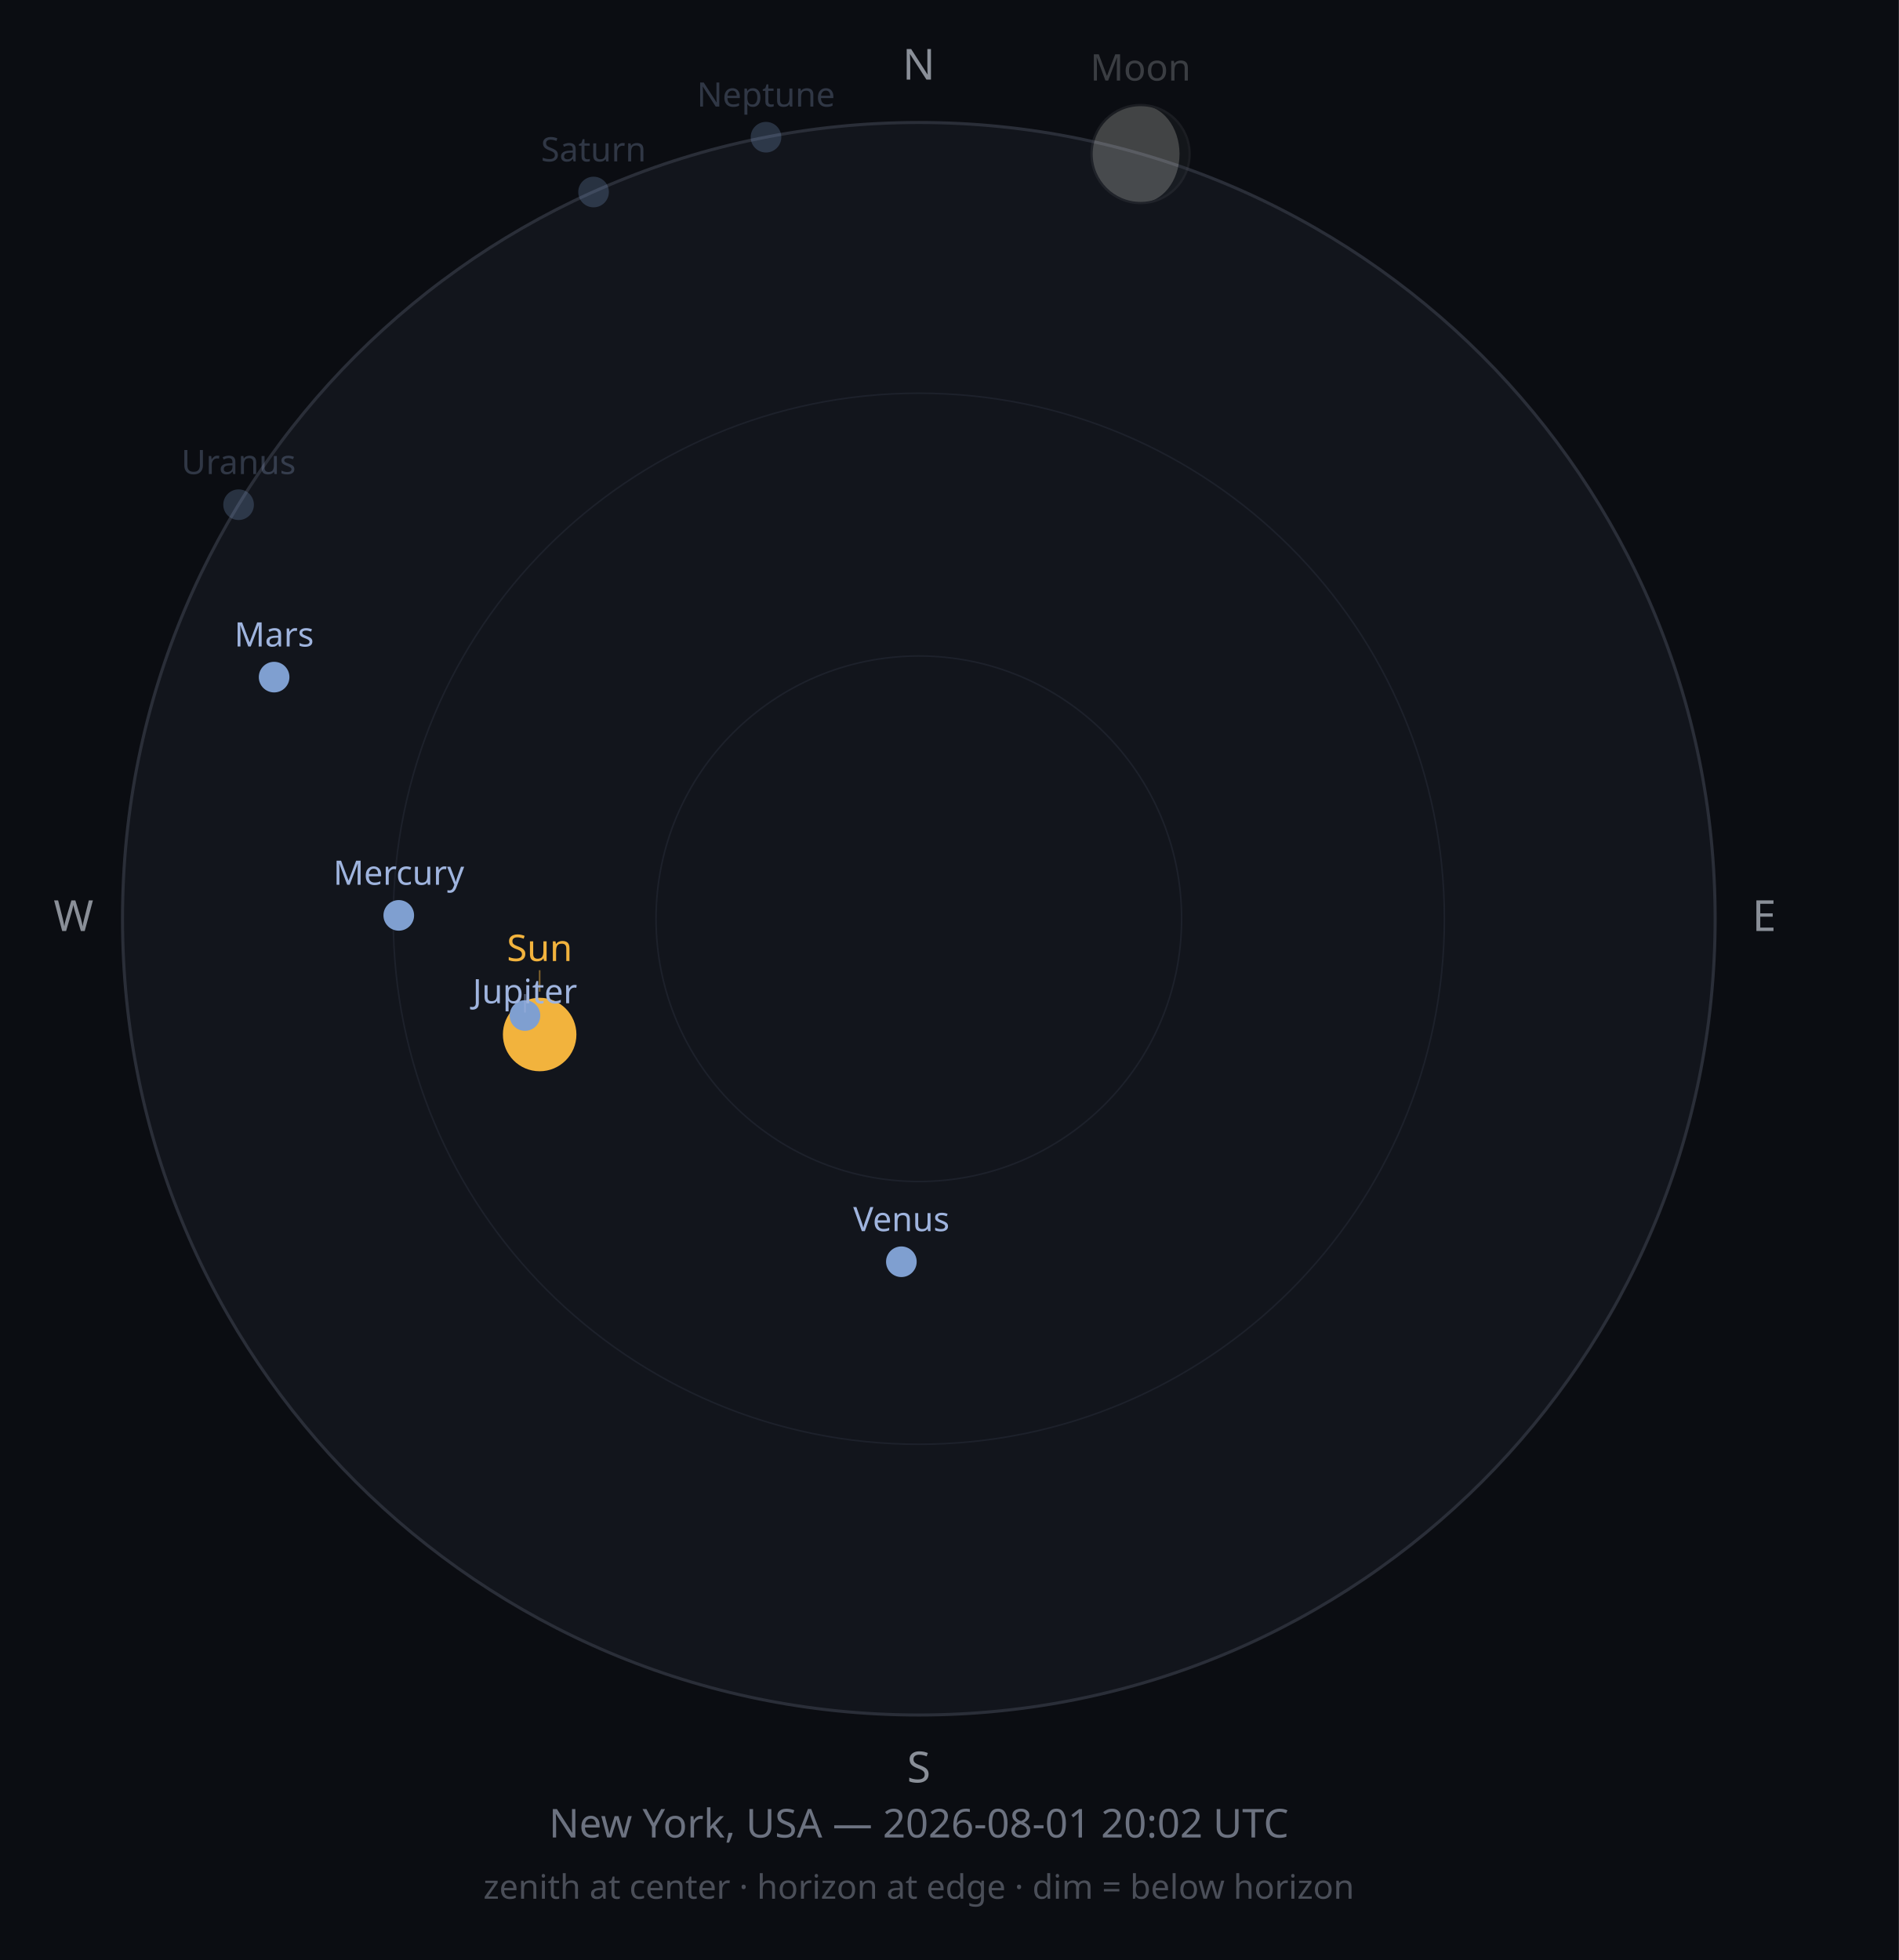
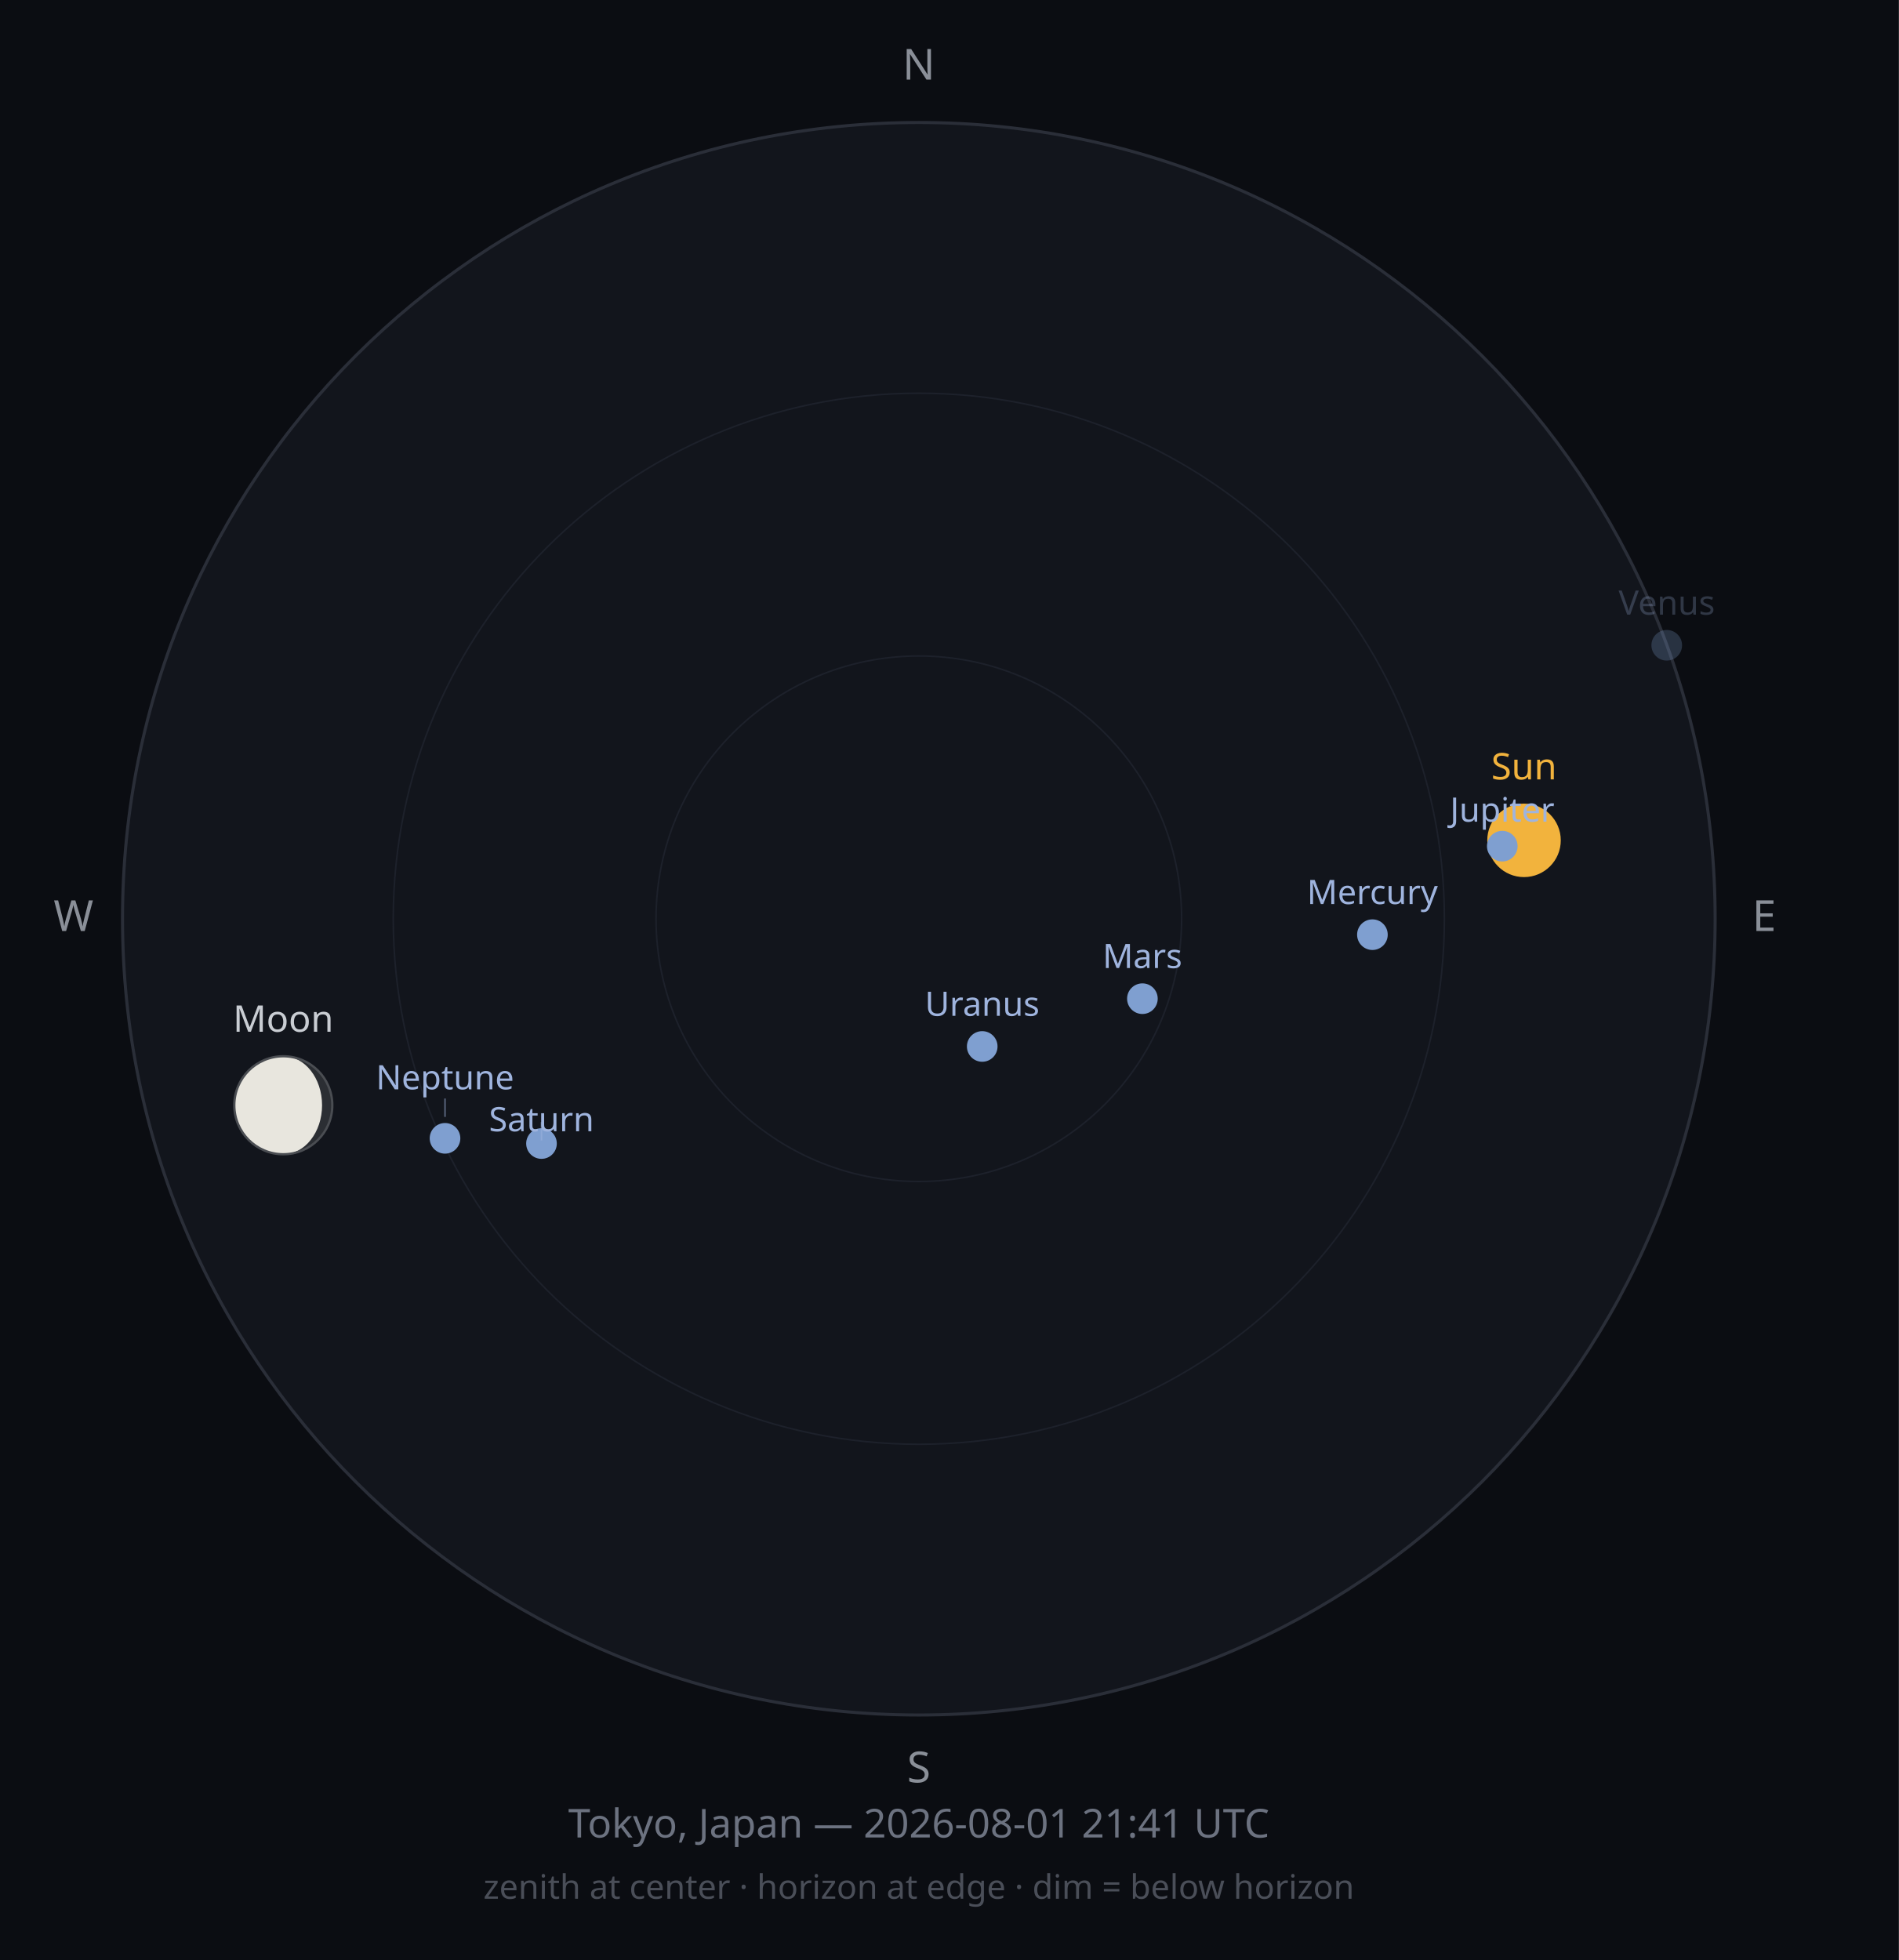
<svg xmlns="http://www.w3.org/2000/svg" width="620" height="640" viewBox="0 0 620 640">
  <rect width="620" height="640" fill="#0B0D12" />
  <circle cx="300" cy="300" r="260" fill="#12151C" stroke="#2A2E38" stroke-width="1" />
  <circle cx="300" cy="300" r="171.6" fill="none" stroke="#1D212B" stroke-width="0.5" />
  <circle cx="300" cy="300" r="85.8" fill="none" stroke="#1D212B" stroke-width="0.5" />
  <text x="300" y="26" font-size="14" fill="#8A8F98" text-anchor="middle" font-family="sans-serif">N</text>
  <text x="576" y="304" font-size="14" fill="#8A8F98" text-anchor="middle" font-family="sans-serif">E</text>
  <text x="300" y="582" font-size="14" fill="#8A8F98" text-anchor="middle" font-family="sans-serif">S</text>
  <text x="24" y="304" font-size="14" fill="#8A8F98" text-anchor="middle" font-family="sans-serif">W</text>
-   <circle cx="176.2" cy="337.8" r="12" fill="#F2B33D" opacity="1" />
-   <line x1="176.2" y1="323.8" x2="176.2" y2="316.8" stroke="#F2B33D" stroke-width="0.5" opacity="0.50" />
-   <text x="176.2" y="313.8" font-size="12" fill="#F2B33D" opacity="1" text-anchor="middle" font-family="sans-serif">Sun</text>
-   <g opacity="0.25">
-     <circle cx="372.4" cy="50.3" r="16" fill="#2B2E33" />
-     <path d="M372.367,34.274 A16,16 0 0,0 372.367,66.274 A12.757,16 0 0,0 372.367,34.274 Z" fill="#E8E6DE" />
-     <circle cx="372.4" cy="50.3" r="16" fill="none" stroke="#4A4D52" stroke-width="0.75" />
+   <circle cx="497.6" cy="274.4" r="12" fill="#F2B33D" opacity="1" />
+   <text x="497.6" y="254.5" font-size="12" fill="#F2B33D" opacity="1" text-anchor="middle" font-family="sans-serif">Sun</text>
+   <g opacity="1">
+     <circle cx="92.5" cy="360.9" r="16" fill="#2B2E33" />
+     <path d="M92.539,344.89 A16,16 0 0,0 92.539,376.89 A12.619,16 0 0,0 92.539,344.89 Z" fill="#E8E6DE" />
+     <circle cx="92.5" cy="360.9" r="16" fill="none" stroke="#4A4D52" stroke-width="0.75" />
  </g>
-   <text x="372.4" y="26.3" font-size="12" fill="#C9CDD3" opacity="0.25" text-anchor="middle" font-family="sans-serif">Moon</text>
-   <circle cx="130.2" cy="298.9" r="5" fill="#7F9FD0" opacity="1" />
-   <text x="130.2" y="288.9" font-size="11" fill="#9FB4DE" opacity="1" text-anchor="middle" font-family="sans-serif">Mercury</text>
-   <circle cx="294.3" cy="412.0" r="5" fill="#7F9FD0" opacity="1" />
-   <text x="294.3" y="402.0" font-size="11" fill="#9FB4DE" opacity="1" text-anchor="middle" font-family="sans-serif">Venus</text>
-   <circle cx="89.5" cy="221.1" r="5" fill="#7F9FD0" opacity="1" />
-   <text x="89.5" y="211.1" font-size="11" fill="#9FB4DE" opacity="1" text-anchor="middle" font-family="sans-serif">Mars</text>
-   <circle cx="171.4" cy="331.6" r="5" fill="#7F9FD0" opacity="1" />
-   <line x1="171.4" y1="324.6" x2="171.4" y2="330.6" stroke="#9FB4DE" stroke-width="0.5" opacity="0.50" />
-   <text x="171.4" y="327.6" font-size="11" fill="#9FB4DE" opacity="1" text-anchor="middle" font-family="sans-serif">Jupiter</text>
-   <circle cx="193.8" cy="62.7" r="5" fill="#7F9FD0" opacity="0.25" />
-   <text x="193.8" y="52.7" font-size="11" fill="#9FB4DE" opacity="0.25" text-anchor="middle" font-family="sans-serif">Saturn</text>
-   <circle cx="77.9" cy="164.8" r="5" fill="#7F9FD0" opacity="0.25" />
-   <text x="77.9" y="154.8" font-size="11" fill="#9FB4DE" opacity="0.25" text-anchor="middle" font-family="sans-serif">Uranus</text>
-   <circle cx="250.1" cy="44.8" r="5" fill="#7F9FD0" opacity="0.25" />
-   <text x="250.1" y="34.8" font-size="11" fill="#9FB4DE" opacity="0.25" text-anchor="middle" font-family="sans-serif">Neptune</text>
-   <text x="300" y="600" font-size="13" fill="#6C7280" text-anchor="middle" font-family="sans-serif">New York, USA — 2026-08-01 20:02 UTC</text>
+   <text x="92.5" y="336.9" font-size="12" fill="#C9CDD3" opacity="1" text-anchor="middle" font-family="sans-serif">Moon</text>
+   <circle cx="448.1" cy="305.2" r="5" fill="#7F9FD0" opacity="1" />
+   <text x="448.1" y="295.2" font-size="11" fill="#9FB4DE" opacity="1" text-anchor="middle" font-family="sans-serif">Mercury</text>
+   <circle cx="544.2" cy="210.7" r="5" fill="#7F9FD0" opacity="0.25" />
+   <text x="544.2" y="200.7" font-size="11" fill="#9FB4DE" opacity="0.25" text-anchor="middle" font-family="sans-serif">Venus</text>
+   <circle cx="373.0" cy="326.1" r="5" fill="#7F9FD0" opacity="1" />
+   <text x="373.0" y="316.1" font-size="11" fill="#9FB4DE" opacity="1" text-anchor="middle" font-family="sans-serif">Mars</text>
+   <circle cx="490.5" cy="276.3" r="5" fill="#7F9FD0" opacity="1" />
+   <text x="490.5" y="268.3" font-size="11" fill="#9FB4DE" opacity="1" text-anchor="middle" font-family="sans-serif">Jupiter</text>
+   <circle cx="176.8" cy="373.4" r="5" fill="#7F9FD0" opacity="1" />
+   <line x1="176.8" y1="366.4" x2="176.8" y2="372.4" stroke="#9FB4DE" stroke-width="0.5" opacity="0.50" />
+   <text x="176.8" y="369.4" font-size="11" fill="#9FB4DE" opacity="1" text-anchor="middle" font-family="sans-serif">Saturn</text>
+   <circle cx="320.7" cy="341.7" r="5" fill="#7F9FD0" opacity="1" />
+   <text x="320.7" y="331.7" font-size="11" fill="#9FB4DE" opacity="1" text-anchor="middle" font-family="sans-serif">Uranus</text>
+   <circle cx="145.3" cy="371.7" r="5" fill="#7F9FD0" opacity="1" />
+   <line x1="145.3" y1="364.7" x2="145.3" y2="358.7" stroke="#9FB4DE" stroke-width="0.5" opacity="0.50" />
+   <text x="145.3" y="355.7" font-size="11" fill="#9FB4DE" opacity="1" text-anchor="middle" font-family="sans-serif">Neptune</text>
+   <text x="300" y="600" font-size="13" fill="#6C7280" text-anchor="middle" font-family="sans-serif">Tokyo, Japan — 2026-08-01 21:41 UTC</text>
  <text x="300" y="620" font-size="11" fill="#4A4E58" text-anchor="middle" font-family="sans-serif">zenith at center · horizon at edge · dim = below horizon</text>
</svg>
